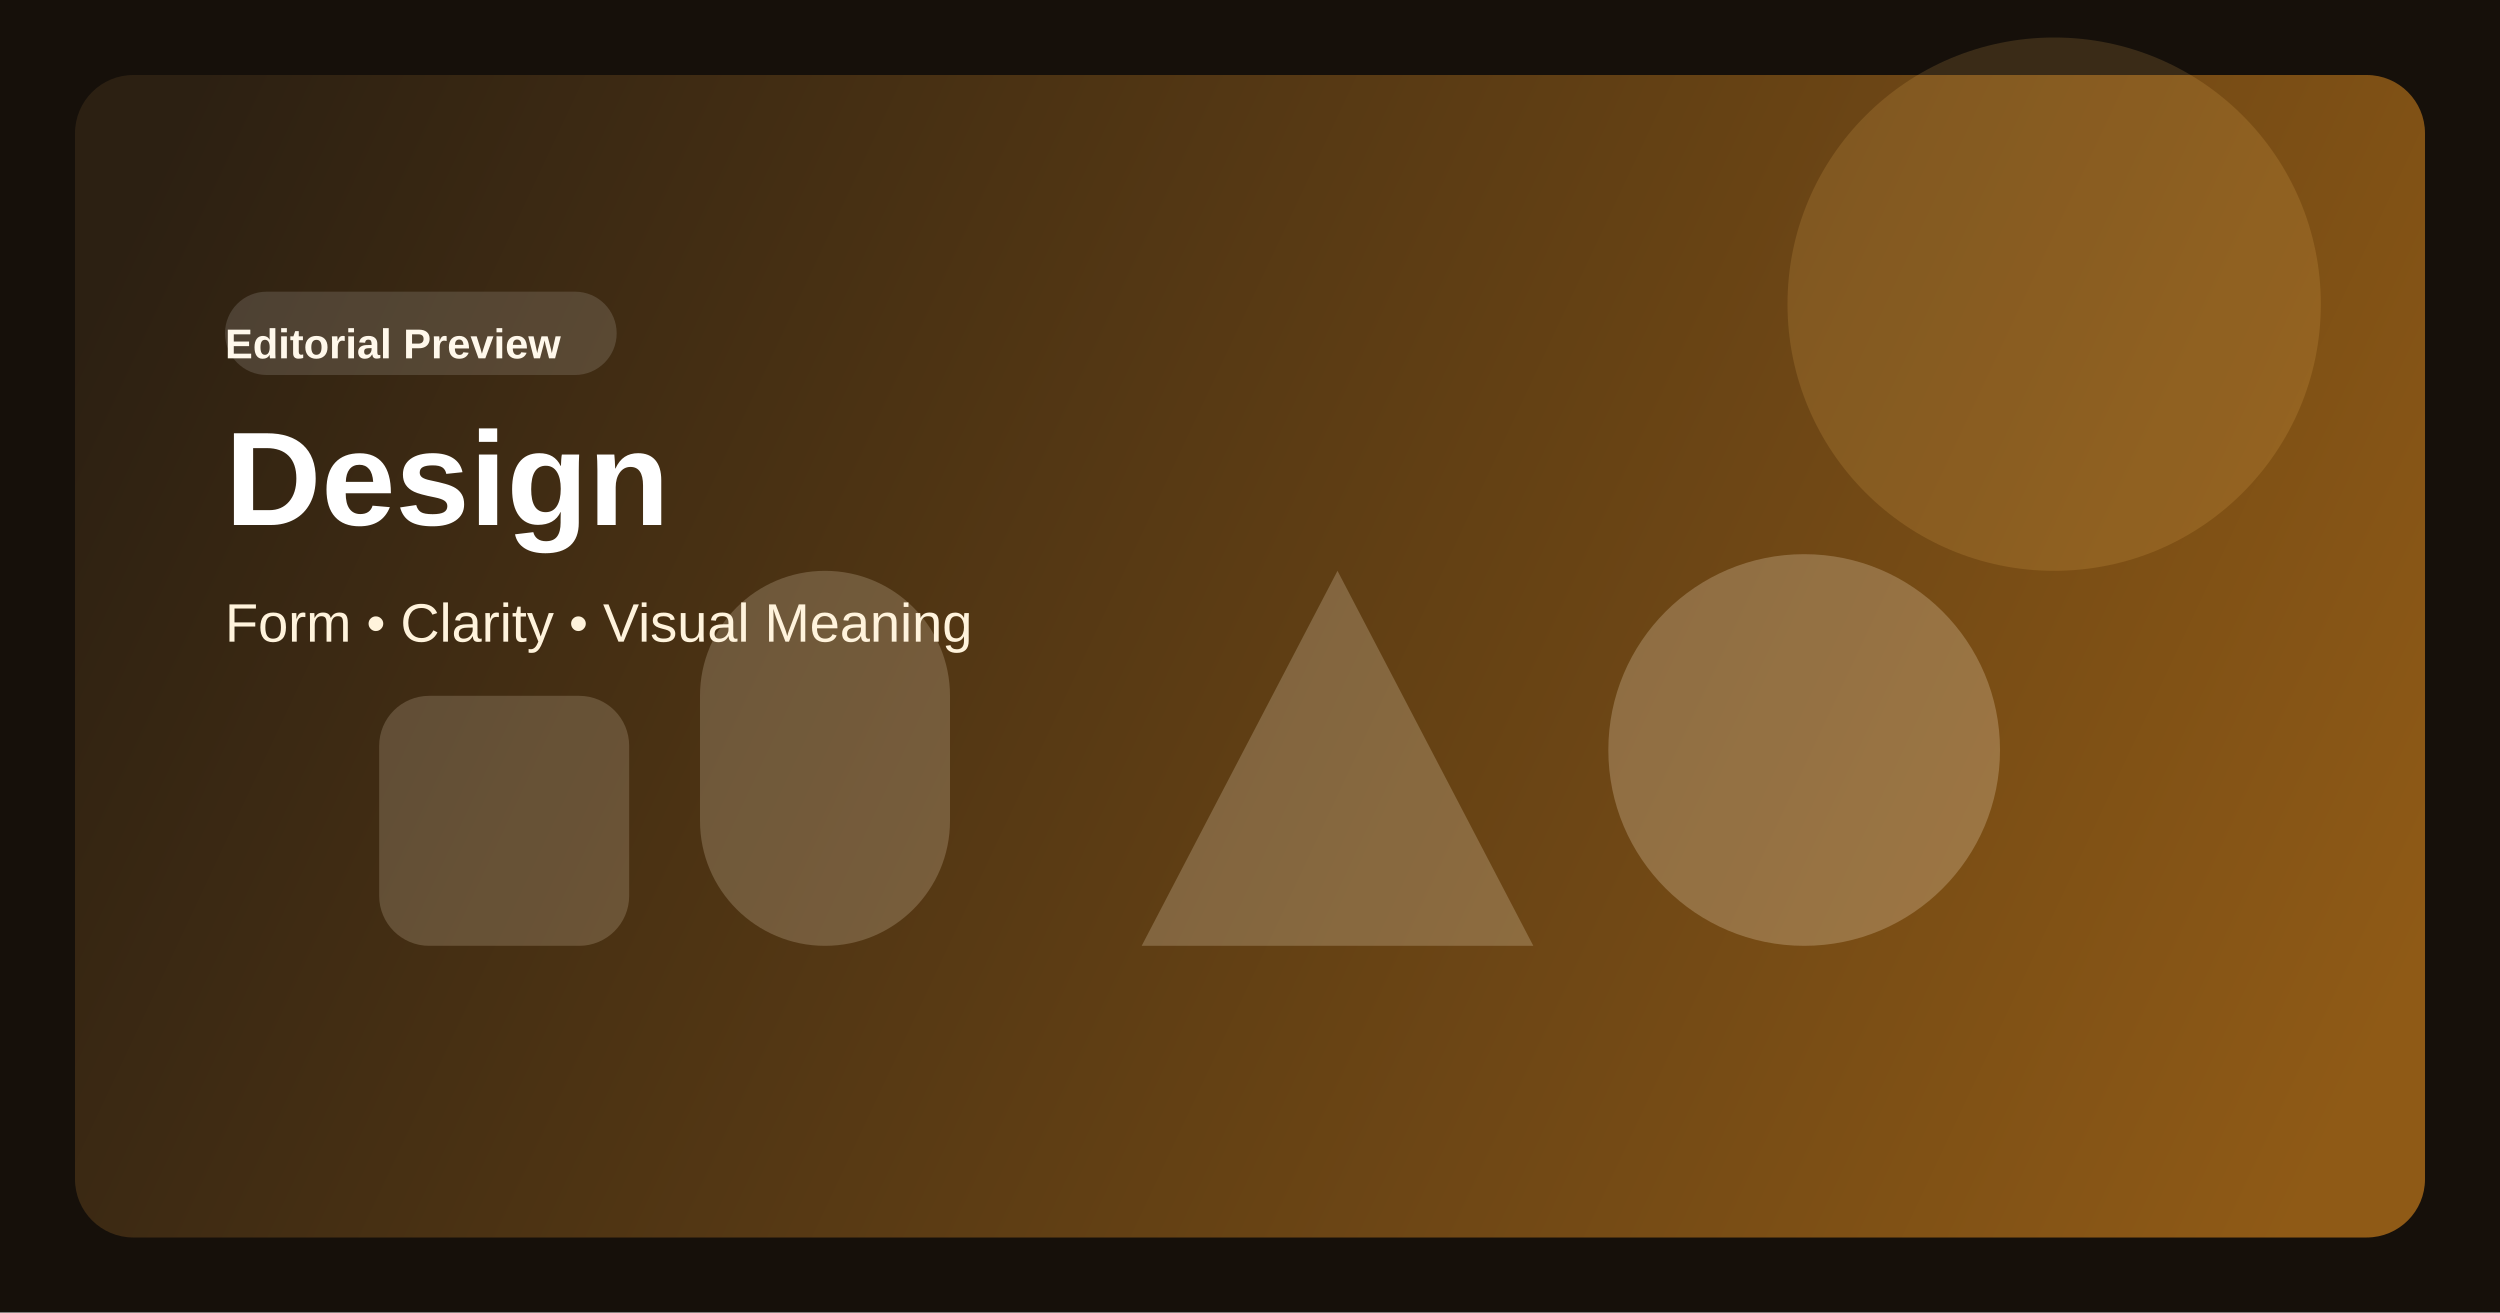
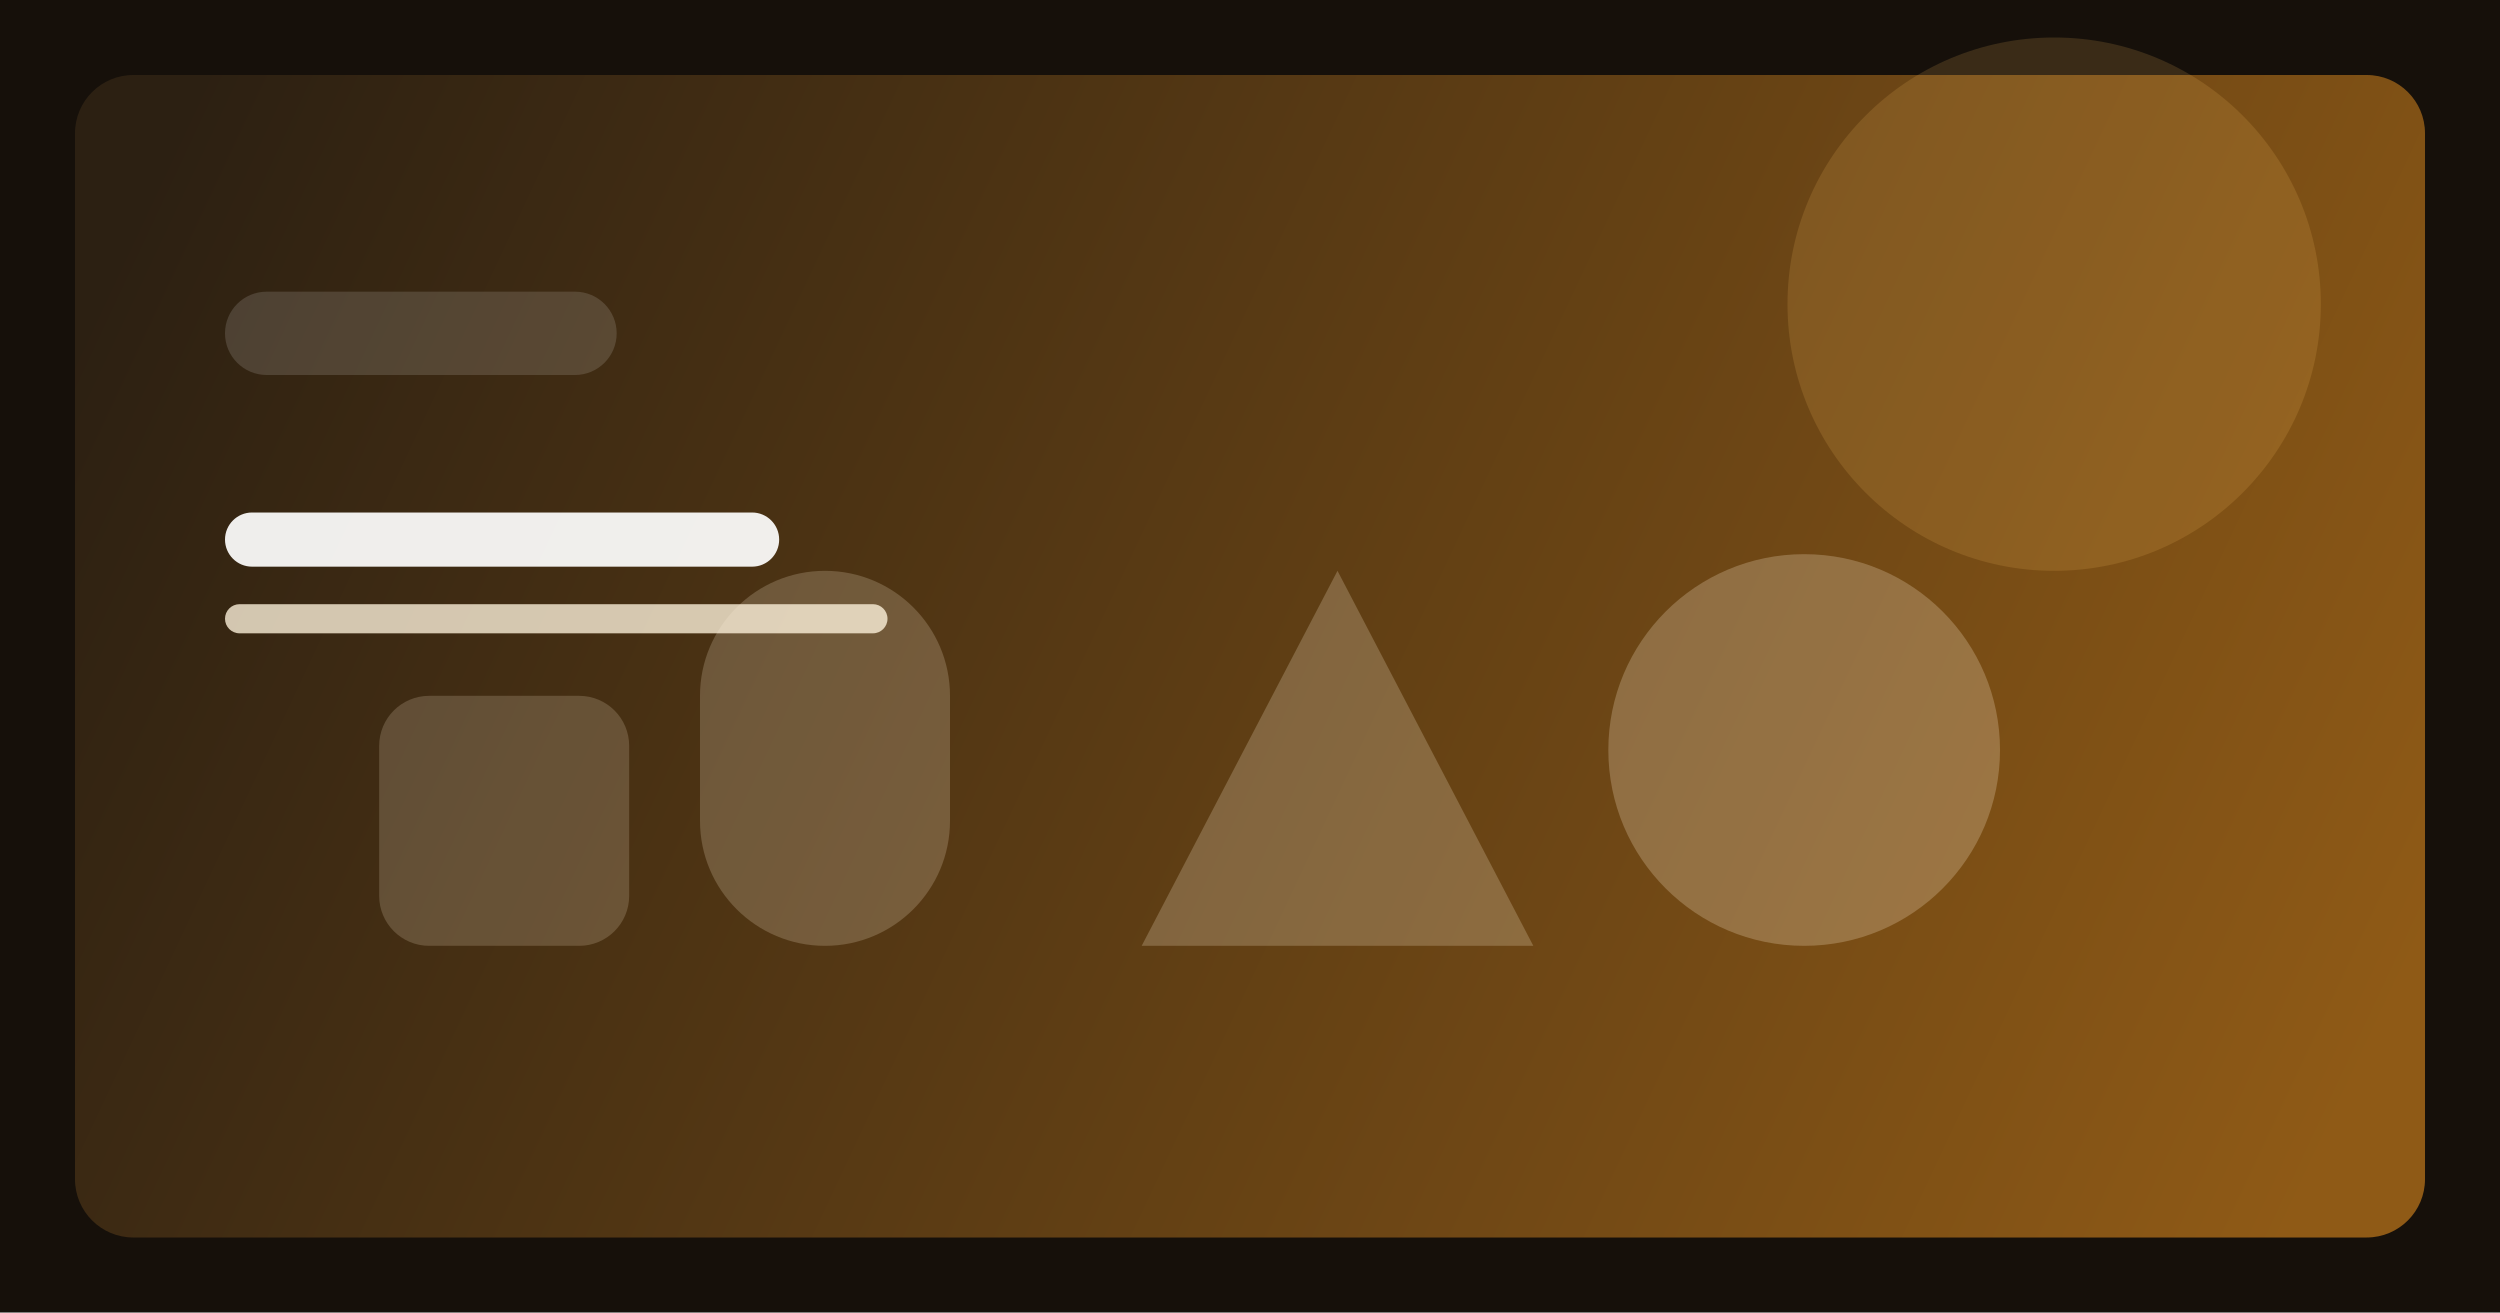
<svg xmlns="http://www.w3.org/2000/svg" width="1200" height="630" viewBox="0 0 1200 630" fill="none">
  <rect width="1200" height="630" fill="#16100A" />
  <rect x="36" y="36" width="1128" height="558" rx="28" fill="url(#bg)" />
  <circle cx="986" cy="146" r="128" fill="#F6BD60" fill-opacity="0.16" />
  <rect x="182" y="334" width="120" height="120" rx="24" fill="#FFF0D7" fill-opacity="0.18" />
  <rect x="336" y="274" width="120" height="180" rx="60" fill="#FFF0D7" fill-opacity="0.2" />
  <polygon points="548,454 642,274 736,454" fill="#FFF0D7" fill-opacity="0.22" />
  <circle cx="866" cy="360" r="94" fill="#FFF0D7" fill-opacity="0.24" />
  <rect x="108" y="140" width="188" height="40" rx="20" fill="#FFFFFF" fill-opacity="0.14" />
-   <text x="108" y="252" fill="white" font-family="Segoe UI, Arial, sans-serif" font-size="64" font-weight="700">Design</text>
-   <text x="108" y="308" fill="#FFF3DC" font-family="Segoe UI, Arial, sans-serif" font-size="26">Form • Clarity • Visual Meaning</text>
-   <text x="108" y="172" fill="#FFF8EB" font-family="Segoe UI, Arial, sans-serif" font-size="20" font-weight="600">Editorial Preview</text>
+   <rect x="108" y="246" width="266" height="26" rx="13" fill="#FFFFFF" fill-opacity="0.92" />
+   <rect x="108" y="290" width="318" height="14" rx="7" fill="#FFF3DC" fill-opacity="0.78" />
  <defs>
    <linearGradient id="bg" x1="78" y1="74" x2="1114" y2="560" gradientUnits="userSpaceOnUse">
      <stop stop-color="#2C2012" />
      <stop offset="1" stop-color="#8F5A16" />
    </linearGradient>
  </defs>
</svg>
